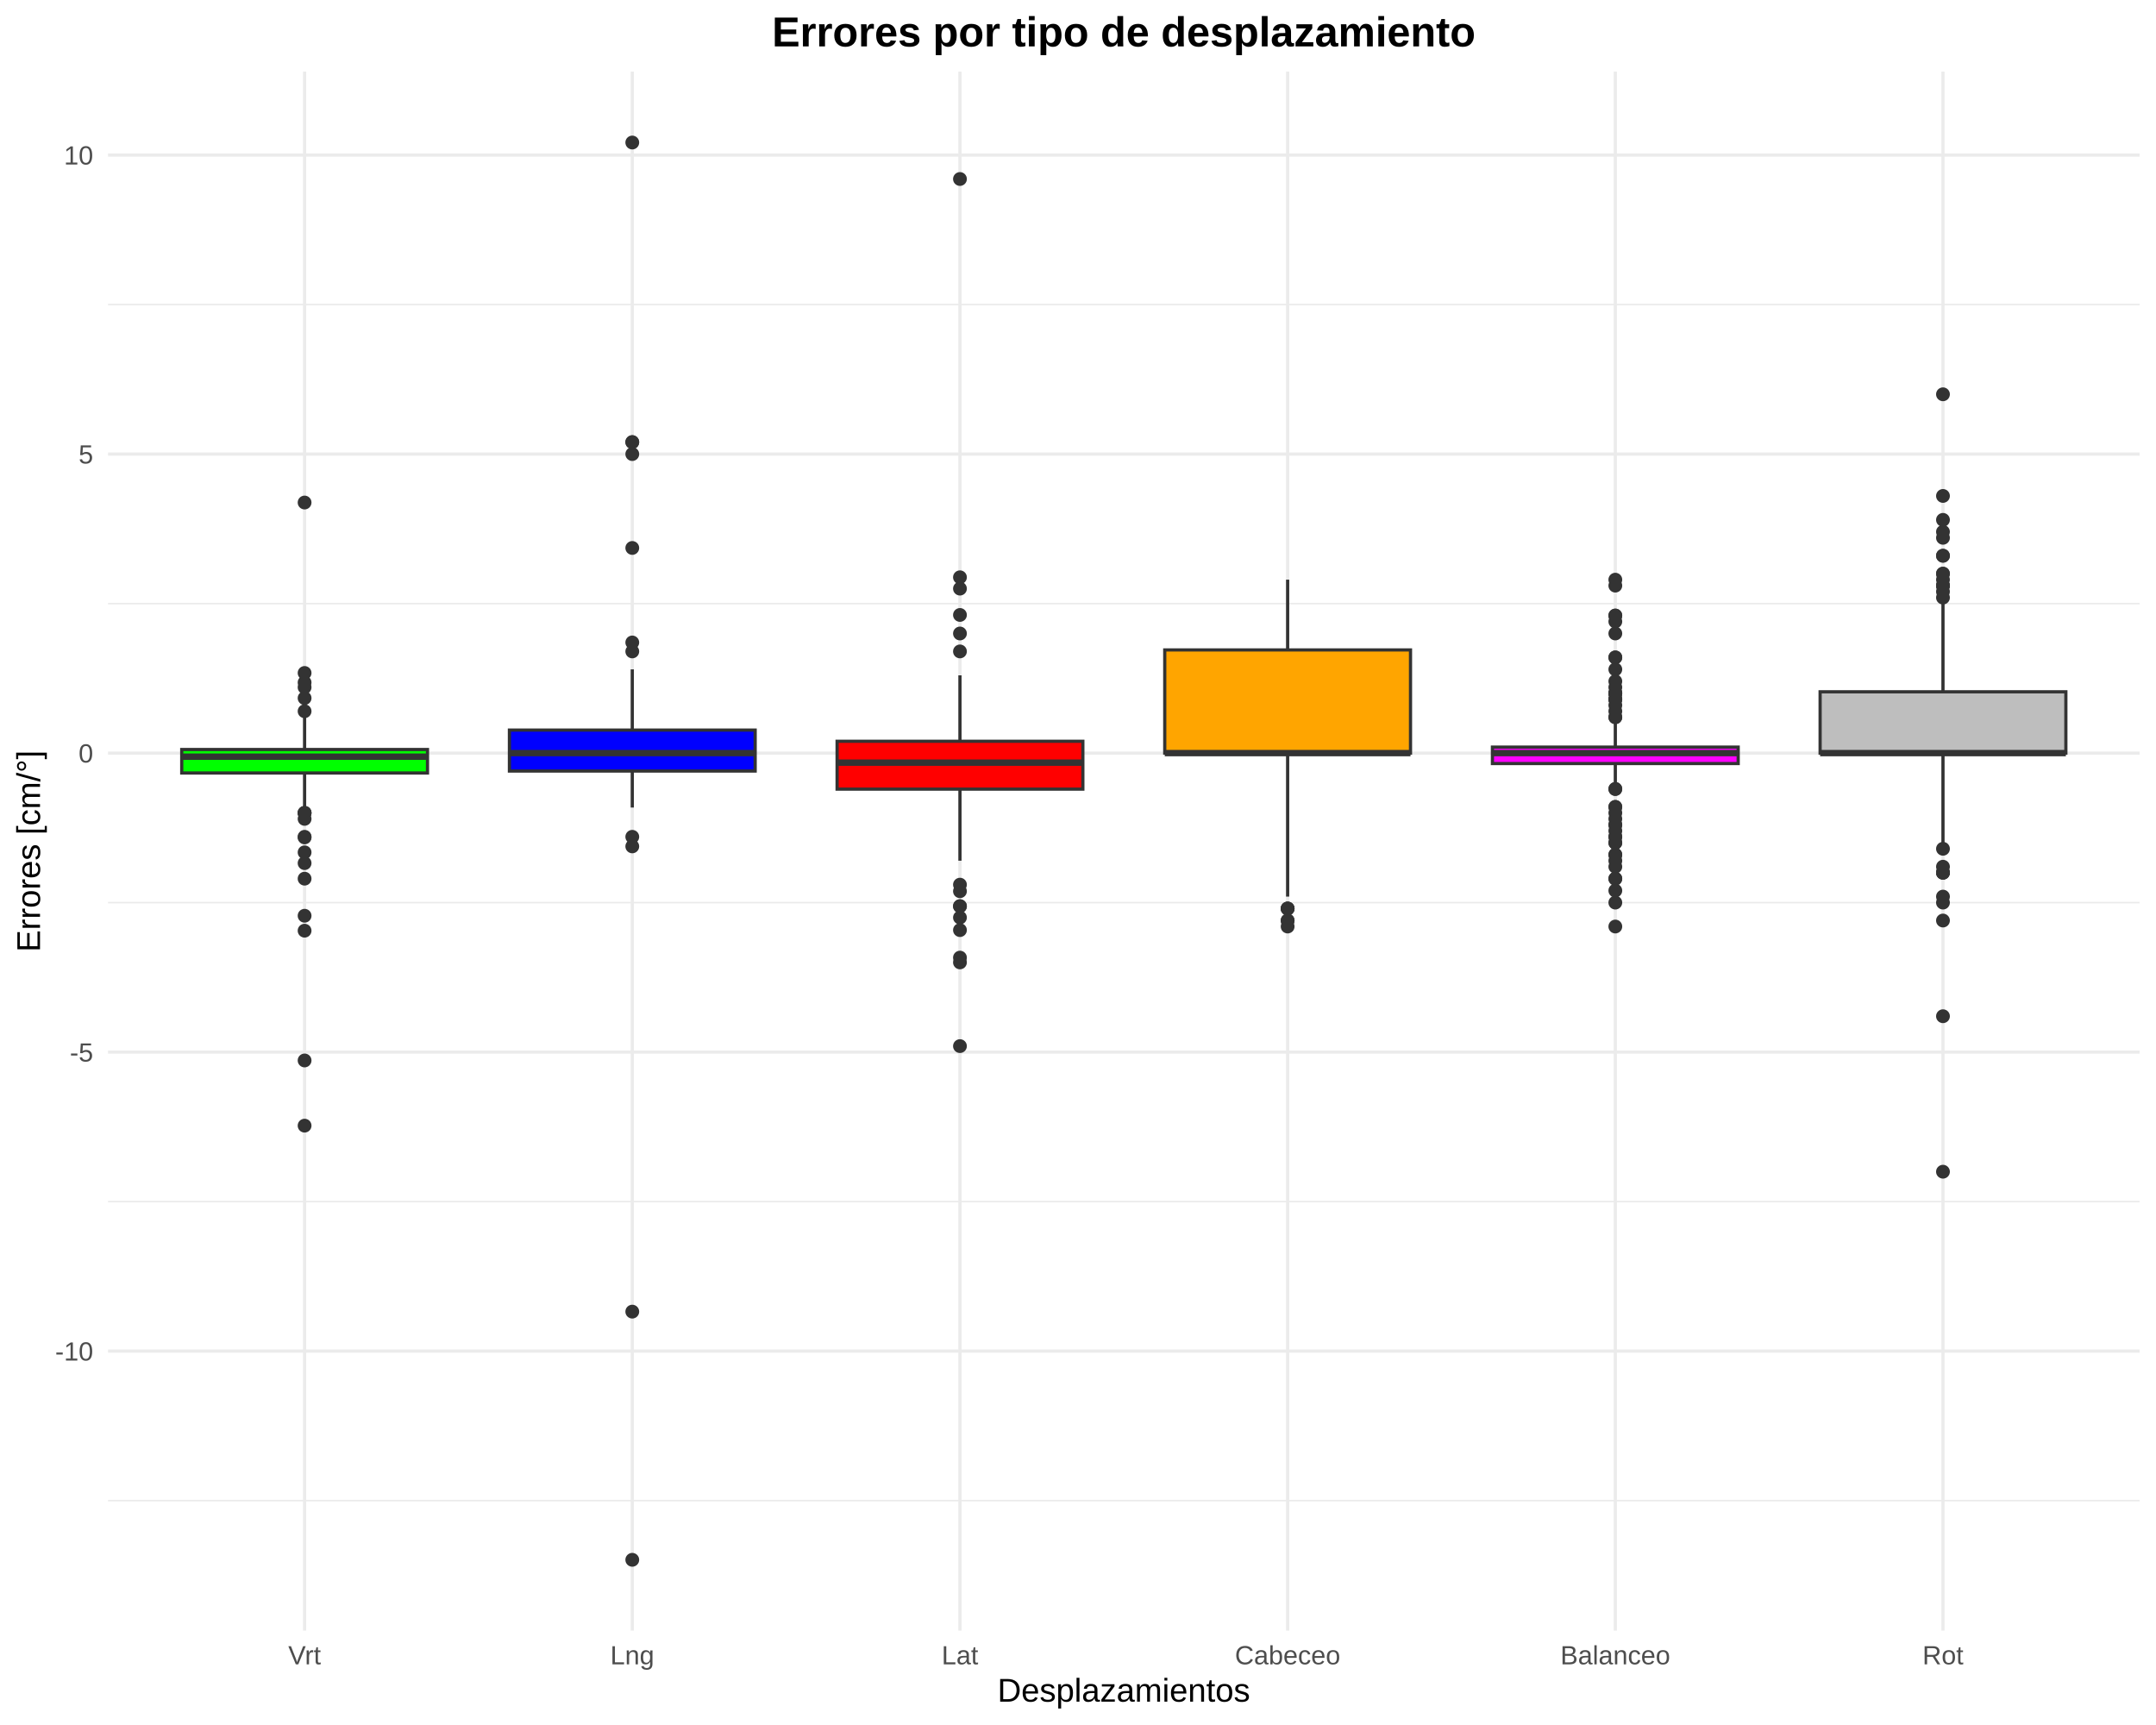
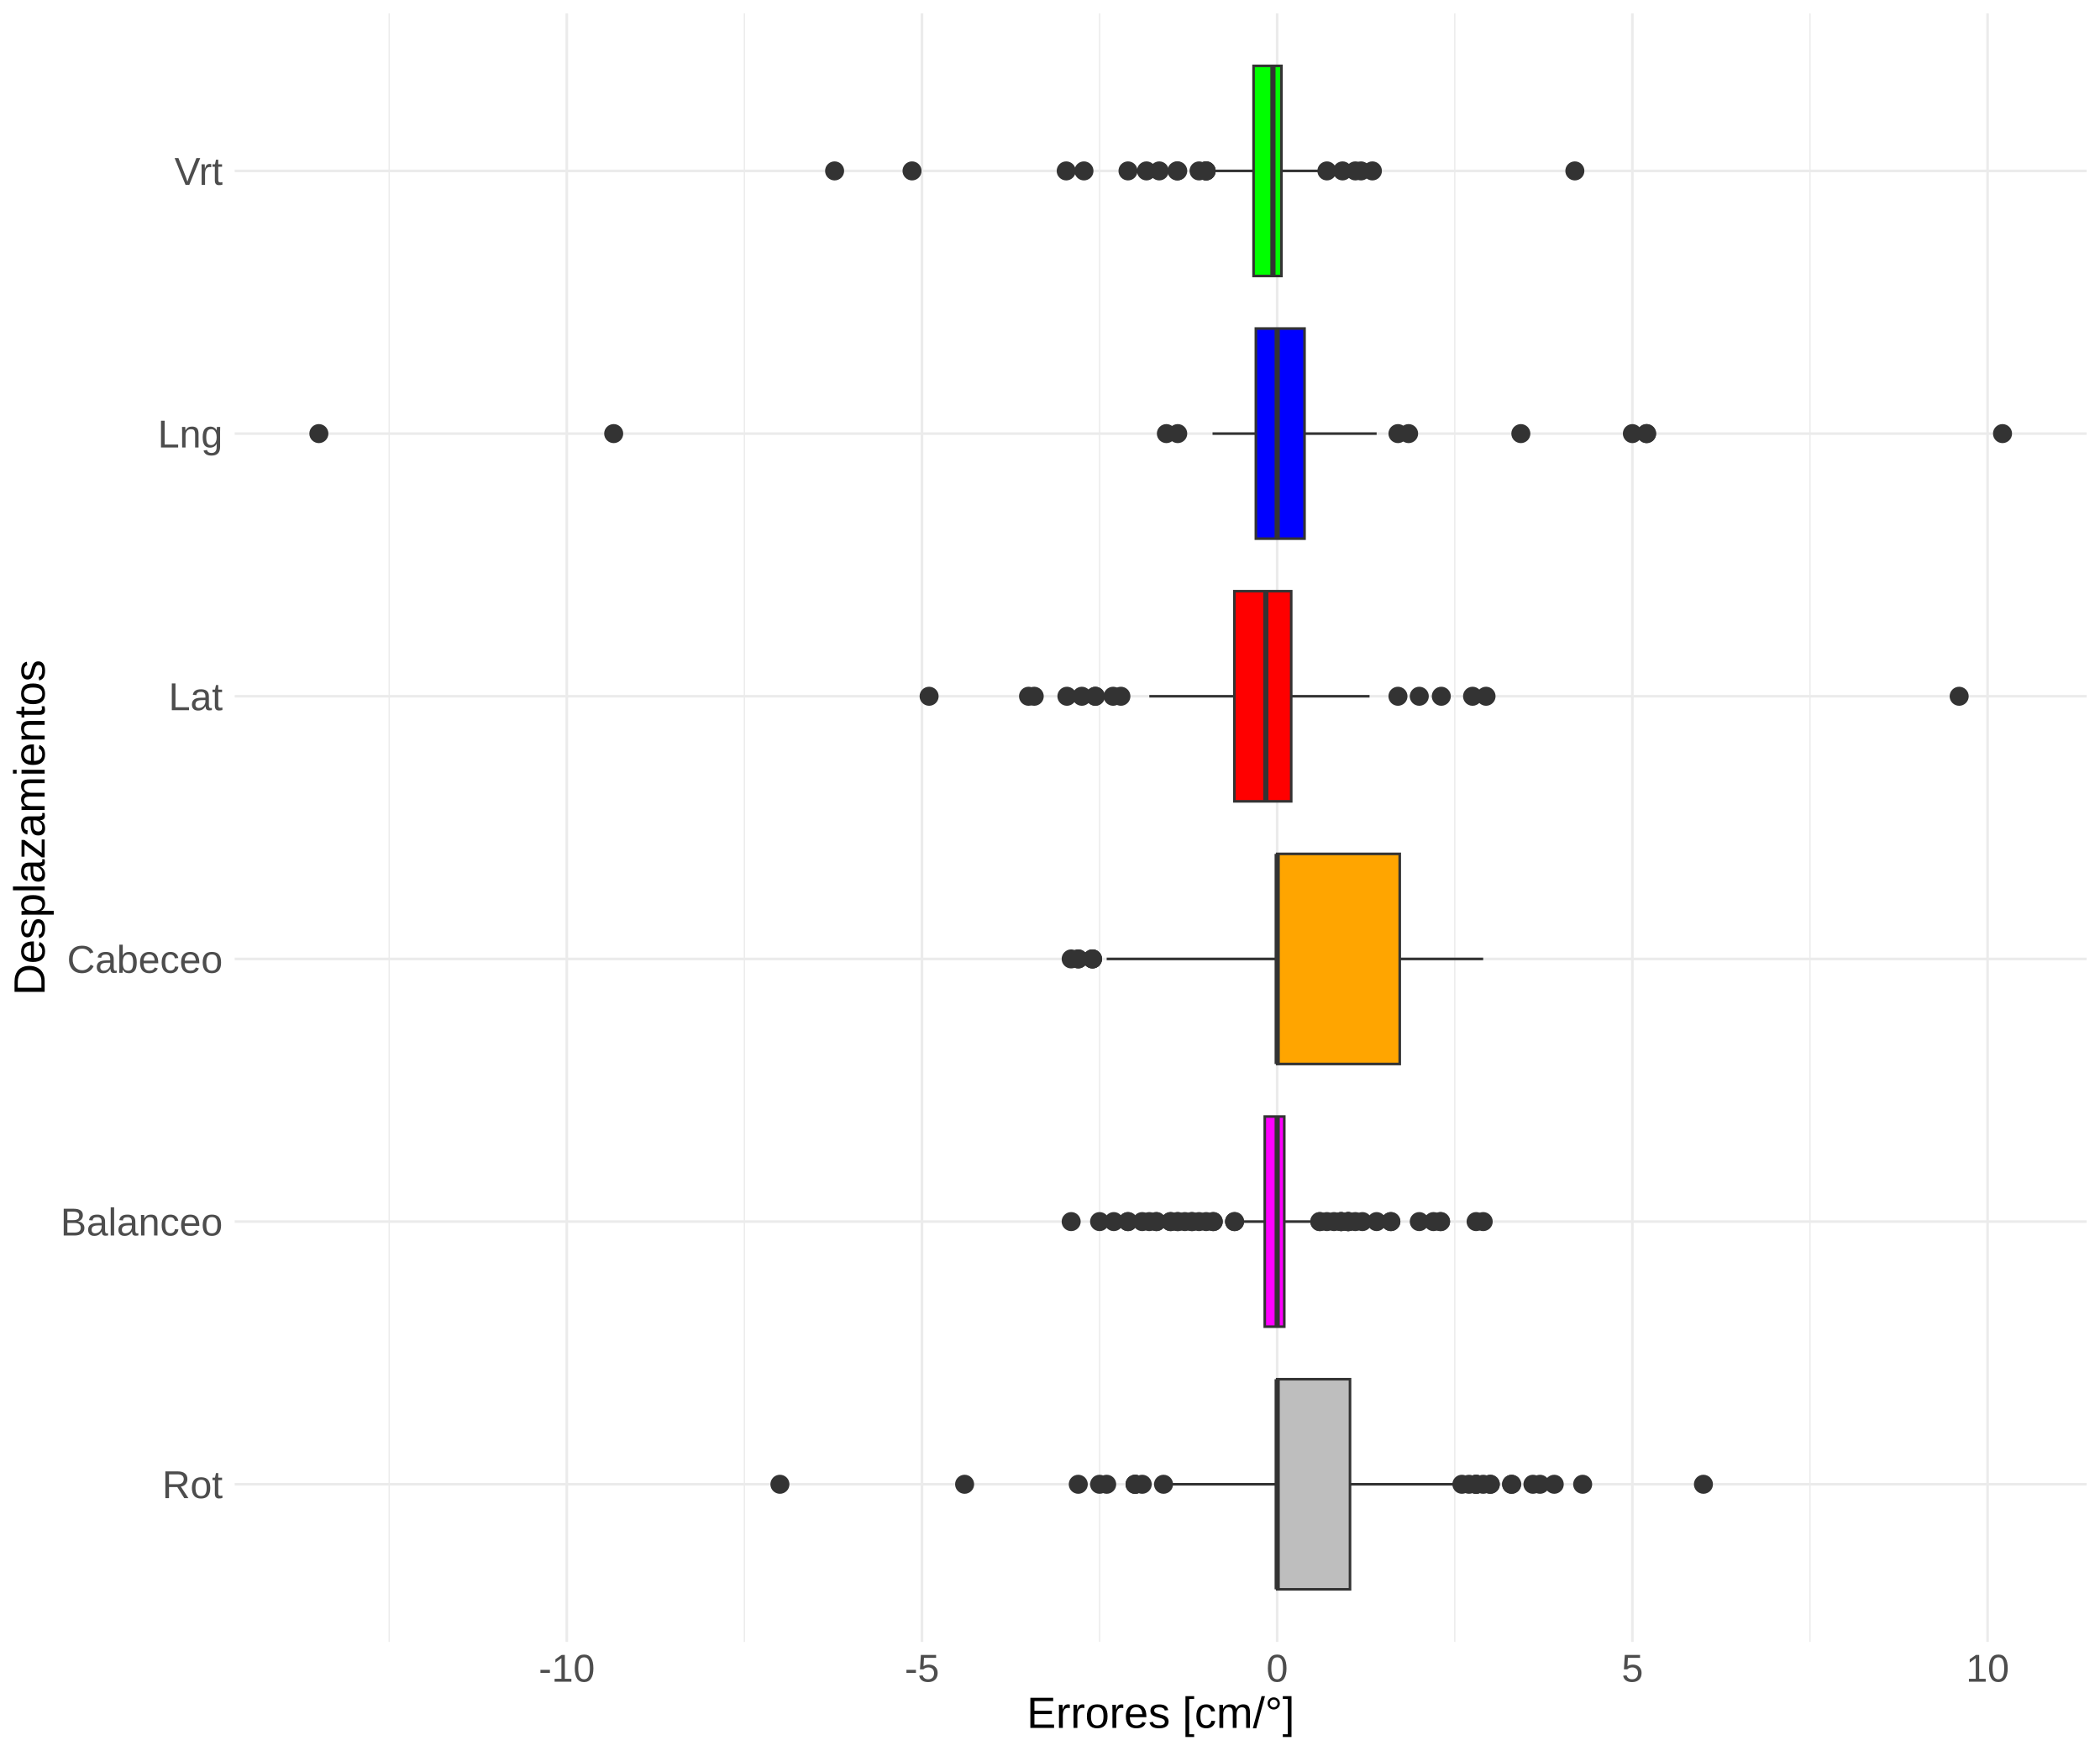
- <svg xmlns="http://www.w3.org/2000/svg" class="svglite" width="720.00pt" height="576.00pt" viewBox="0 0 720.00 576.00">
+ <svg xmlns="http://www.w3.org/2000/svg" class="svglite" width="864.00pt" height="720.00pt" viewBox="0 0 864.00 720.00">
  <defs>
    <style type="text/css">
    .svglite line, .svglite polyline, .svglite polygon, .svglite path, .svglite rect, .svglite circle {
      fill: none;
      stroke: #000000;
      stroke-linecap: round;
      stroke-linejoin: round;
      stroke-miterlimit: 10.00;
    }
    .svglite text {
      white-space: pre;
    }
  </style>
  </defs>
  <rect width="100%" height="100%" style="stroke: none; fill: none;" />
  <defs>
-     <clipPath id="cpMC4wMHw3MjAuMDB8MC4wMHw1NzYuMDA=">
-       <rect x="0.00" y="0.00" width="720.00" height="576.00" />
+     <clipPath id="cpMC4wMHw4NjQuMDB8MC4wMHw3MjAuMDA=">
+       <rect x="0.00" y="0.00" width="864.00" height="720.00" />
    </clipPath>
  </defs>
-   <g clip-path="url(#cpMC4wMHw3MjAuMDB8MC4wMHw1NzYuMDA=)">
+   <g clip-path="url(#cpMC4wMHw4NjQuMDB8MC4wMHw3MjAuMDA=)">
</g>
  <defs>
-     <clipPath id="cpMzYuMDd8NzE0LjUyfDIzLjkzfDU0NC41MA==">
-       <rect x="36.07" y="23.93" width="678.45" height="520.58" />
+     <clipPath id="cpOTYuNTZ8ODU4LjUyfDUuNDh8Njc1LjM0">
+       <rect x="96.56" y="5.48" width="761.97" height="669.86" />
    </clipPath>
  </defs>
-   <g clip-path="url(#cpMzYuMDd8NzE0LjUyfDIzLjkzfDU0NC41MA==)">
-     <polyline points="36.07,501.07 714.52,501.07 " style="stroke-width: 0.53; stroke: #EBEBEB; stroke-linecap: butt;" />
-     <polyline points="36.07,401.23 714.52,401.23 " style="stroke-width: 0.53; stroke: #EBEBEB; stroke-linecap: butt;" />
-     <polyline points="36.07,301.39 714.52,301.39 " style="stroke-width: 0.53; stroke: #EBEBEB; stroke-linecap: butt;" />
-     <polyline points="36.07,201.55 714.52,201.55 " style="stroke-width: 0.53; stroke: #EBEBEB; stroke-linecap: butt;" />
-     <polyline points="36.07,101.70 714.52,101.70 " style="stroke-width: 0.53; stroke: #EBEBEB; stroke-linecap: butt;" />
-     <polyline points="36.07,451.15 714.52,451.15 " style="stroke-width: 1.07; stroke: #EBEBEB; stroke-linecap: butt;" />
-     <polyline points="36.07,351.31 714.52,351.31 " style="stroke-width: 1.07; stroke: #EBEBEB; stroke-linecap: butt;" />
-     <polyline points="36.07,251.47 714.52,251.47 " style="stroke-width: 1.07; stroke: #EBEBEB; stroke-linecap: butt;" />
-     <polyline points="36.07,151.62 714.52,151.62 " style="stroke-width: 1.07; stroke: #EBEBEB; stroke-linecap: butt;" />
-     <polyline points="36.07,51.78 714.52,51.78 " style="stroke-width: 1.07; stroke: #EBEBEB; stroke-linecap: butt;" />
-     <polyline points="101.72,544.50 101.72,23.93 " style="stroke-width: 1.07; stroke: #EBEBEB; stroke-linecap: butt;" />
-     <polyline points="211.15,544.50 211.15,23.93 " style="stroke-width: 1.07; stroke: #EBEBEB; stroke-linecap: butt;" />
-     <polyline points="320.58,544.50 320.58,23.93 " style="stroke-width: 1.07; stroke: #EBEBEB; stroke-linecap: butt;" />
-     <polyline points="430.01,544.50 430.01,23.93 " style="stroke-width: 1.07; stroke: #EBEBEB; stroke-linecap: butt;" />
-     <polyline points="539.44,544.50 539.44,23.93 " style="stroke-width: 1.07; stroke: #EBEBEB; stroke-linecap: butt;" />
-     <polyline points="648.86,544.50 648.86,23.93 " style="stroke-width: 1.07; stroke: #EBEBEB; stroke-linecap: butt;" />
-     <circle cx="101.72" cy="279.62" r="1.95" style="stroke-width: 0.71; stroke: #333333; fill: #333333;" />
-     <circle cx="101.72" cy="284.61" r="1.95" style="stroke-width: 0.71; stroke: #333333; fill: #333333;" />
-     <circle cx="101.72" cy="229.50" r="1.95" style="stroke-width: 0.71; stroke: #333333; fill: #333333;" />
-     <circle cx="101.72" cy="310.77" r="1.95" style="stroke-width: 0.71; stroke: #333333; fill: #333333;" />
-     <circle cx="101.72" cy="233.10" r="1.95" style="stroke-width: 0.71; stroke: #333333; fill: #333333;" />
-     <circle cx="101.72" cy="293.40" r="1.95" style="stroke-width: 0.71; stroke: #333333; fill: #333333;" />
-     <circle cx="101.72" cy="271.44" r="1.95" style="stroke-width: 0.71; stroke: #333333; fill: #333333;" />
-     <circle cx="101.72" cy="271.44" r="1.95" style="stroke-width: 0.71; stroke: #333333; fill: #333333;" />
-     <circle cx="101.72" cy="237.49" r="1.95" style="stroke-width: 0.71; stroke: #333333; fill: #333333;" />
-     <circle cx="101.72" cy="271.44" r="1.95" style="stroke-width: 0.71; stroke: #333333; fill: #333333;" />
-     <circle cx="101.72" cy="279.42" r="1.95" style="stroke-width: 0.71; stroke: #333333; fill: #333333;" />
-     <circle cx="101.72" cy="273.43" r="1.95" style="stroke-width: 0.71; stroke: #333333; fill: #333333;" />
-     <circle cx="101.72" cy="227.90" r="1.95" style="stroke-width: 0.71; stroke: #333333; fill: #333333;" />
-     <circle cx="101.72" cy="305.78" r="1.95" style="stroke-width: 0.71; stroke: #333333; fill: #333333;" />
-     <circle cx="101.72" cy="354.10" r="1.95" style="stroke-width: 0.71; stroke: #333333; fill: #333333;" />
-     <circle cx="101.72" cy="375.87" r="1.95" style="stroke-width: 0.71; stroke: #333333; fill: #333333;" />
-     <circle cx="101.72" cy="288.21" r="1.95" style="stroke-width: 0.71; stroke: #333333; fill: #333333;" />
-     <circle cx="101.72" cy="224.71" r="1.95" style="stroke-width: 0.71; stroke: #333333; fill: #333333;" />
-     <circle cx="101.72" cy="167.80" r="1.95" style="stroke-width: 0.71; stroke: #333333; fill: #333333;" />
-     <line x1="101.72" y1="250.27" x2="101.72" y2="239.09" style="stroke-width: 1.07; stroke: #333333; stroke-linecap: butt;" />
-     <line x1="101.72" y1="258.11" x2="101.72" y2="269.84" style="stroke-width: 1.07; stroke: #333333; stroke-linecap: butt;" />
-     <polygon points="60.69,250.27 60.69,258.11 142.76,258.11 142.76,250.27 60.69,250.27 " style="stroke-width: 1.07; stroke: #333333; stroke-linecap: butt; stroke-linejoin: miter; fill: #00FF00;" />
-     <line x1="60.69" y1="252.66" x2="142.76" y2="252.66" style="stroke-width: 2.13; stroke: #333333; stroke-linecap: butt; stroke-linejoin: miter;" />
-     <circle cx="211.15" cy="437.97" r="1.95" style="stroke-width: 0.71; stroke: #333333; fill: #333333;" />
-     <circle cx="211.15" cy="182.97" r="1.95" style="stroke-width: 0.71; stroke: #333333; fill: #333333;" />
-     <circle cx="211.15" cy="214.53" r="1.95" style="stroke-width: 0.71; stroke: #333333; fill: #333333;" />
-     <circle cx="211.15" cy="147.63" r="1.95" style="stroke-width: 0.71; stroke: #333333; fill: #333333;" />
-     <circle cx="211.15" cy="47.59" r="1.95" style="stroke-width: 0.71; stroke: #333333; fill: #333333;" />
-     <circle cx="211.15" cy="217.52" r="1.95" style="stroke-width: 0.71; stroke: #333333; fill: #333333;" />
-     <circle cx="211.15" cy="151.62" r="1.95" style="stroke-width: 0.71; stroke: #333333; fill: #333333;" />
-     <circle cx="211.15" cy="147.63" r="1.95" style="stroke-width: 0.71; stroke: #333333; fill: #333333;" />
-     <circle cx="211.15" cy="282.62" r="1.95" style="stroke-width: 0.71; stroke: #333333; fill: #333333;" />
-     <circle cx="211.15" cy="279.42" r="1.95" style="stroke-width: 0.71; stroke: #333333; fill: #333333;" />
-     <circle cx="211.15" cy="520.84" r="1.95" style="stroke-width: 0.71; stroke: #333333; fill: #333333;" />
-     <line x1="211.15" y1="243.78" x2="211.15" y2="223.51" style="stroke-width: 1.07; stroke: #333333; stroke-linecap: butt;" />
-     <line x1="211.15" y1="257.46" x2="211.15" y2="269.64" style="stroke-width: 1.07; stroke: #333333; stroke-linecap: butt;" />
-     <polygon points="170.12,243.78 170.12,257.46 252.19,257.46 252.19,243.78 170.12,243.78 " style="stroke-width: 1.07; stroke: #333333; stroke-linecap: butt; stroke-linejoin: miter; fill: #0000FF;" />
-     <line x1="170.12" y1="251.47" x2="252.19" y2="251.47" style="stroke-width: 2.13; stroke: #333333; stroke-linecap: butt; stroke-linejoin: miter;" />
-     <circle cx="320.58" cy="196.55" r="1.95" style="stroke-width: 0.71; stroke: #333333; fill: #333333;" />
-     <circle cx="320.58" cy="59.77" r="1.95" style="stroke-width: 0.71; stroke: #333333; fill: #333333;" />
-     <circle cx="320.58" cy="211.53" r="1.95" style="stroke-width: 0.71; stroke: #333333; fill: #333333;" />
-     <circle cx="320.58" cy="217.52" r="1.95" style="stroke-width: 0.71; stroke: #333333; fill: #333333;" />
-     <circle cx="320.58" cy="349.31" r="1.95" style="stroke-width: 0.71; stroke: #333333; fill: #333333;" />
-     <circle cx="320.58" cy="321.36" r="1.95" style="stroke-width: 0.71; stroke: #333333; fill: #333333;" />
-     <circle cx="320.58" cy="295.40" r="1.95" style="stroke-width: 0.71; stroke: #333333; fill: #333333;" />
-     <circle cx="320.58" cy="205.34" r="1.95" style="stroke-width: 0.71; stroke: #333333; fill: #333333;" />
-     <circle cx="320.58" cy="302.59" r="1.95" style="stroke-width: 0.71; stroke: #333333; fill: #333333;" />
-     <circle cx="320.58" cy="306.38" r="1.95" style="stroke-width: 0.71; stroke: #333333; fill: #333333;" />
-     <circle cx="320.58" cy="297.59" r="1.95" style="stroke-width: 0.71; stroke: #333333; fill: #333333;" />
-     <circle cx="320.58" cy="192.76" r="1.95" style="stroke-width: 0.71; stroke: #333333; fill: #333333;" />
-     <circle cx="320.58" cy="302.59" r="1.95" style="stroke-width: 0.71; stroke: #333333; fill: #333333;" />
-     <circle cx="320.58" cy="319.76" r="1.95" style="stroke-width: 0.71; stroke: #333333; fill: #333333;" />
-     <circle cx="320.58" cy="310.57" r="1.95" style="stroke-width: 0.71; stroke: #333333; fill: #333333;" />
-     <line x1="320.58" y1="247.52" x2="320.58" y2="225.51" style="stroke-width: 1.07; stroke: #333333; stroke-linecap: butt;" />
-     <line x1="320.58" y1="263.50" x2="320.58" y2="287.41" style="stroke-width: 1.07; stroke: #333333; stroke-linecap: butt;" />
-     <polygon points="279.55,247.52 279.55,263.50 361.62,263.50 361.62,247.52 279.55,247.52 " style="stroke-width: 1.07; stroke: #333333; stroke-linecap: butt; stroke-linejoin: miter; fill: #FF0000;" />
-     <line x1="279.55" y1="254.66" x2="361.62" y2="254.66" style="stroke-width: 2.13; stroke: #333333; stroke-linecap: butt; stroke-linejoin: miter;" />
-     <circle cx="430.01" cy="303.38" r="1.95" style="stroke-width: 0.71; stroke: #333333; fill: #333333;" />
-     <circle cx="430.01" cy="303.38" r="1.95" style="stroke-width: 0.71; stroke: #333333; fill: #333333;" />
-     <circle cx="430.01" cy="307.38" r="1.95" style="stroke-width: 0.71; stroke: #333333; fill: #333333;" />
-     <circle cx="430.01" cy="309.38" r="1.95" style="stroke-width: 0.71; stroke: #333333; fill: #333333;" />
-     <circle cx="430.01" cy="307.38" r="1.95" style="stroke-width: 0.71; stroke: #333333; fill: #333333;" />
-     <circle cx="430.01" cy="303.38" r="1.95" style="stroke-width: 0.71; stroke: #333333; fill: #333333;" />
-     <line x1="430.01" y1="217.02" x2="430.01" y2="193.56" style="stroke-width: 1.07; stroke: #333333; stroke-linecap: butt;" />
-     <line x1="430.01" y1="251.47" x2="430.01" y2="299.39" style="stroke-width: 1.07; stroke: #333333; stroke-linecap: butt;" />
-     <polygon points="388.97,217.02 388.97,251.47 471.04,251.47 471.04,217.02 388.97,217.02 " style="stroke-width: 1.07; stroke: #333333; stroke-linecap: butt; stroke-linejoin: miter; fill: #FFA500;" />
-     <line x1="388.97" y1="251.47" x2="471.04" y2="251.47" style="stroke-width: 2.13; stroke: #333333; stroke-linecap: butt; stroke-linejoin: miter;" />
-     <circle cx="539.44" cy="193.56" r="1.95" style="stroke-width: 0.71; stroke: #333333; fill: #333333;" />
-     <circle cx="539.44" cy="233.50" r="1.95" style="stroke-width: 0.71; stroke: #333333; fill: #333333;" />
-     <circle cx="539.44" cy="211.53" r="1.95" style="stroke-width: 0.71; stroke: #333333; fill: #333333;" />
-     <circle cx="539.44" cy="195.55" r="1.95" style="stroke-width: 0.71; stroke: #333333; fill: #333333;" />
-     <circle cx="539.44" cy="231.50" r="1.95" style="stroke-width: 0.71; stroke: #333333; fill: #333333;" />
-     <circle cx="539.44" cy="219.52" r="1.95" style="stroke-width: 0.71; stroke: #333333; fill: #333333;" />
-     <circle cx="539.44" cy="231.50" r="1.95" style="stroke-width: 0.71; stroke: #333333; fill: #333333;" />
-     <circle cx="539.44" cy="237.49" r="1.95" style="stroke-width: 0.71; stroke: #333333; fill: #333333;" />
-     <circle cx="539.44" cy="301.39" r="1.95" style="stroke-width: 0.71; stroke: #333333; fill: #333333;" />
-     <circle cx="539.44" cy="281.42" r="1.95" style="stroke-width: 0.71; stroke: #333333; fill: #333333;" />
-     <circle cx="539.44" cy="293.40" r="1.95" style="stroke-width: 0.71; stroke: #333333; fill: #333333;" />
-     <circle cx="539.44" cy="277.43" r="1.95" style="stroke-width: 0.71; stroke: #333333; fill: #333333;" />
-     <circle cx="539.44" cy="275.43" r="1.95" style="stroke-width: 0.71; stroke: #333333; fill: #333333;" />
-     <circle cx="539.44" cy="205.54" r="1.95" style="stroke-width: 0.71; stroke: #333333; fill: #333333;" />
-     <circle cx="539.44" cy="293.40" r="1.95" style="stroke-width: 0.71; stroke: #333333; fill: #333333;" />
-     <circle cx="539.44" cy="309.38" r="1.95" style="stroke-width: 0.71; stroke: #333333; fill: #333333;" />
-     <circle cx="539.44" cy="269.44" r="1.95" style="stroke-width: 0.71; stroke: #333333; fill: #333333;" />
-     <circle cx="539.44" cy="287.41" r="1.95" style="stroke-width: 0.71; stroke: #333333; fill: #333333;" />
-     <circle cx="539.44" cy="285.41" r="1.95" style="stroke-width: 0.71; stroke: #333333; fill: #333333;" />
-     <circle cx="539.44" cy="285.41" r="1.95" style="stroke-width: 0.71; stroke: #333333; fill: #333333;" />
-     <circle cx="539.44" cy="273.43" r="1.95" style="stroke-width: 0.71; stroke: #333333; fill: #333333;" />
-     <circle cx="539.44" cy="227.50" r="1.95" style="stroke-width: 0.71; stroke: #333333; fill: #333333;" />
-     <circle cx="539.44" cy="297.39" r="1.95" style="stroke-width: 0.71; stroke: #333333; fill: #333333;" />
-     <circle cx="539.44" cy="239.49" r="1.95" style="stroke-width: 0.71; stroke: #333333; fill: #333333;" />
-     <circle cx="539.44" cy="219.52" r="1.95" style="stroke-width: 0.71; stroke: #333333; fill: #333333;" />
-     <circle cx="539.44" cy="281.42" r="1.95" style="stroke-width: 0.71; stroke: #333333; fill: #333333;" />
-     <circle cx="539.44" cy="263.45" r="1.95" style="stroke-width: 0.71; stroke: #333333; fill: #333333;" />
-     <circle cx="539.44" cy="231.50" r="1.95" style="stroke-width: 0.71; stroke: #333333; fill: #333333;" />
-     <circle cx="539.44" cy="269.44" r="1.95" style="stroke-width: 0.71; stroke: #333333; fill: #333333;" />
-     <circle cx="539.44" cy="279.42" r="1.95" style="stroke-width: 0.71; stroke: #333333; fill: #333333;" />
-     <circle cx="539.44" cy="231.50" r="1.95" style="stroke-width: 0.71; stroke: #333333; fill: #333333;" />
-     <circle cx="539.44" cy="233.50" r="1.95" style="stroke-width: 0.71; stroke: #333333; fill: #333333;" />
-     <circle cx="539.44" cy="235.49" r="1.95" style="stroke-width: 0.71; stroke: #333333; fill: #333333;" />
-     <circle cx="539.44" cy="229.50" r="1.95" style="stroke-width: 0.71; stroke: #333333; fill: #333333;" />
-     <circle cx="539.44" cy="239.49" r="1.95" style="stroke-width: 0.71; stroke: #333333; fill: #333333;" />
-     <circle cx="539.44" cy="233.50" r="1.95" style="stroke-width: 0.71; stroke: #333333; fill: #333333;" />
-     <circle cx="539.44" cy="279.42" r="1.95" style="stroke-width: 0.71; stroke: #333333; fill: #333333;" />
-     <circle cx="539.44" cy="263.45" r="1.95" style="stroke-width: 0.71; stroke: #333333; fill: #333333;" />
-     <circle cx="539.44" cy="275.43" r="1.95" style="stroke-width: 0.71; stroke: #333333; fill: #333333;" />
-     <circle cx="539.44" cy="207.54" r="1.95" style="stroke-width: 0.71; stroke: #333333; fill: #333333;" />
-     <circle cx="539.44" cy="289.41" r="1.95" style="stroke-width: 0.71; stroke: #333333; fill: #333333;" />
-     <circle cx="539.44" cy="271.44" r="1.95" style="stroke-width: 0.71; stroke: #333333; fill: #333333;" />
-     <circle cx="539.44" cy="223.51" r="1.95" style="stroke-width: 0.71; stroke: #333333; fill: #333333;" />
-     <circle cx="539.44" cy="205.54" r="1.95" style="stroke-width: 0.71; stroke: #333333; fill: #333333;" />
-     <line x1="539.44" y1="249.47" x2="539.44" y2="241.48" style="stroke-width: 1.07; stroke: #333333; stroke-linecap: butt;" />
-     <line x1="539.44" y1="254.96" x2="539.44" y2="261.45" style="stroke-width: 1.07; stroke: #333333; stroke-linecap: butt;" />
-     <polygon points="498.40,249.47 498.40,254.96 580.47,254.96 580.47,249.47 498.40,249.47 " style="stroke-width: 1.07; stroke: #333333; stroke-linecap: butt; stroke-linejoin: miter; fill: #FF00FF;" />
-     <line x1="498.40" y1="251.47" x2="580.47" y2="251.47" style="stroke-width: 2.13; stroke: #333333; stroke-linecap: butt; stroke-linejoin: miter;" />
-     <circle cx="648.86" cy="301.39" r="1.95" style="stroke-width: 0.71; stroke: #333333; fill: #333333;" />
-     <circle cx="648.86" cy="177.58" r="1.95" style="stroke-width: 0.71; stroke: #333333; fill: #333333;" />
-     <circle cx="648.86" cy="283.42" r="1.95" style="stroke-width: 0.71; stroke: #333333; fill: #333333;" />
-     <circle cx="648.86" cy="131.66" r="1.95" style="stroke-width: 0.71; stroke: #333333; fill: #333333;" />
-     <circle cx="648.86" cy="179.58" r="1.95" style="stroke-width: 0.71; stroke: #333333; fill: #333333;" />
-     <circle cx="648.86" cy="195.55" r="1.95" style="stroke-width: 0.71; stroke: #333333; fill: #333333;" />
-     <circle cx="648.86" cy="195.55" r="1.95" style="stroke-width: 0.71; stroke: #333333; fill: #333333;" />
-     <circle cx="648.86" cy="299.39" r="1.95" style="stroke-width: 0.71; stroke: #333333; fill: #333333;" />
-     <circle cx="648.86" cy="339.33" r="1.95" style="stroke-width: 0.71; stroke: #333333; fill: #333333;" />
-     <circle cx="648.86" cy="291.40" r="1.95" style="stroke-width: 0.71; stroke: #333333; fill: #333333;" />
-     <circle cx="648.86" cy="291.40" r="1.95" style="stroke-width: 0.71; stroke: #333333; fill: #333333;" />
-     <circle cx="648.86" cy="291.40" r="1.95" style="stroke-width: 0.71; stroke: #333333; fill: #333333;" />
-     <circle cx="648.86" cy="391.25" r="1.95" style="stroke-width: 0.71; stroke: #333333; fill: #333333;" />
-     <circle cx="648.86" cy="289.41" r="1.95" style="stroke-width: 0.71; stroke: #333333; fill: #333333;" />
-     <circle cx="648.86" cy="307.38" r="1.95" style="stroke-width: 0.71; stroke: #333333; fill: #333333;" />
-     <circle cx="648.86" cy="191.56" r="1.95" style="stroke-width: 0.71; stroke: #333333; fill: #333333;" />
-     <circle cx="648.86" cy="195.55" r="1.95" style="stroke-width: 0.71; stroke: #333333; fill: #333333;" />
-     <circle cx="648.86" cy="199.55" r="1.95" style="stroke-width: 0.71; stroke: #333333; fill: #333333;" />
-     <circle cx="648.86" cy="185.57" r="1.95" style="stroke-width: 0.71; stroke: #333333; fill: #333333;" />
-     <circle cx="648.86" cy="185.57" r="1.95" style="stroke-width: 0.71; stroke: #333333; fill: #333333;" />
-     <circle cx="648.86" cy="165.60" r="1.95" style="stroke-width: 0.71; stroke: #333333; fill: #333333;" />
-     <circle cx="648.86" cy="173.59" r="1.95" style="stroke-width: 0.71; stroke: #333333; fill: #333333;" />
-     <circle cx="648.86" cy="193.56" r="1.95" style="stroke-width: 0.71; stroke: #333333; fill: #333333;" />
-     <circle cx="648.86" cy="191.56" r="1.95" style="stroke-width: 0.71; stroke: #333333; fill: #333333;" />
-     <circle cx="648.86" cy="197.55" r="1.95" style="stroke-width: 0.71; stroke: #333333; fill: #333333;" />
-     <line x1="648.86" y1="231.00" x2="648.86" y2="201.55" style="stroke-width: 1.07; stroke: #333333; stroke-linecap: butt;" />
-     <line x1="648.86" y1="251.47" x2="648.86" y2="281.42" style="stroke-width: 1.07; stroke: #333333; stroke-linecap: butt;" />
-     <polygon points="607.83,231.00 607.83,251.47 689.90,251.47 689.90,231.00 607.83,231.00 " style="stroke-width: 1.07; stroke: #333333; stroke-linecap: butt; stroke-linejoin: miter; fill: #BEBEBE;" />
-     <line x1="607.83" y1="251.47" x2="689.90" y2="251.47" style="stroke-width: 2.13; stroke: #333333; stroke-linecap: butt; stroke-linejoin: miter;" />
+   <g clip-path="url(#cpOTYuNTZ8ODU4LjUyfDUuNDh8Njc1LjM0)">
+     <polyline points="160.13,675.34 160.13,5.48 " style="stroke-width: 0.53; stroke: #EBEBEB; stroke-linecap: butt;" />
+     <polyline points="306.26,675.34 306.26,5.48 " style="stroke-width: 0.53; stroke: #EBEBEB; stroke-linecap: butt;" />
+     <polyline points="452.40,675.34 452.40,5.48 " style="stroke-width: 0.53; stroke: #EBEBEB; stroke-linecap: butt;" />
+     <polyline points="598.54,675.34 598.54,5.48 " style="stroke-width: 0.53; stroke: #EBEBEB; stroke-linecap: butt;" />
+     <polyline points="744.68,675.34 744.68,5.48 " style="stroke-width: 0.53; stroke: #EBEBEB; stroke-linecap: butt;" />
+     <polyline points="96.56,610.52 858.52,610.52 " style="stroke-width: 1.07; stroke: #EBEBEB; stroke-linecap: butt;" />
+     <polyline points="96.56,502.47 858.52,502.47 " style="stroke-width: 1.07; stroke: #EBEBEB; stroke-linecap: butt;" />
+     <polyline points="96.56,394.43 858.52,394.43 " style="stroke-width: 1.07; stroke: #EBEBEB; stroke-linecap: butt;" />
+     <polyline points="96.56,286.39 858.52,286.39 " style="stroke-width: 1.07; stroke: #EBEBEB; stroke-linecap: butt;" />
+     <polyline points="96.56,178.35 858.52,178.35 " style="stroke-width: 1.07; stroke: #EBEBEB; stroke-linecap: butt;" />
+     <polyline points="96.56,70.30 858.52,70.30 " style="stroke-width: 1.07; stroke: #EBEBEB; stroke-linecap: butt;" />
+     <polyline points="233.19,675.34 233.19,5.48 " style="stroke-width: 1.07; stroke: #EBEBEB; stroke-linecap: butt;" />
+     <polyline points="379.33,675.34 379.33,5.48 " style="stroke-width: 1.07; stroke: #EBEBEB; stroke-linecap: butt;" />
+     <polyline points="525.47,675.34 525.47,5.48 " style="stroke-width: 1.07; stroke: #EBEBEB; stroke-linecap: butt;" />
+     <polyline points="671.61,675.34 671.61,5.48 " style="stroke-width: 1.07; stroke: #EBEBEB; stroke-linecap: butt;" />
+     <polyline points="817.75,675.34 817.75,5.48 " style="stroke-width: 1.07; stroke: #EBEBEB; stroke-linecap: butt;" />
+     <circle cx="452.40" cy="610.52" r="3.56" style="stroke-width: 0.71; stroke: #333333; fill: #333333;" />
+     <circle cx="633.61" cy="610.52" r="3.56" style="stroke-width: 0.71; stroke: #333333; fill: #333333;" />
+     <circle cx="478.71" cy="610.52" r="3.56" style="stroke-width: 0.71; stroke: #333333; fill: #333333;" />
+     <circle cx="700.84" cy="610.52" r="3.56" style="stroke-width: 0.71; stroke: #333333; fill: #333333;" />
+     <circle cx="630.69" cy="610.52" r="3.56" style="stroke-width: 0.71; stroke: #333333; fill: #333333;" />
+     <circle cx="607.31" cy="610.52" r="3.56" style="stroke-width: 0.71; stroke: #333333; fill: #333333;" />
+     <circle cx="607.31" cy="610.52" r="3.56" style="stroke-width: 0.71; stroke: #333333; fill: #333333;" />
+     <circle cx="455.32" cy="610.52" r="3.56" style="stroke-width: 0.71; stroke: #333333; fill: #333333;" />
+     <circle cx="396.87" cy="610.52" r="3.56" style="stroke-width: 0.71; stroke: #333333; fill: #333333;" />
+     <circle cx="467.02" cy="610.52" r="3.56" style="stroke-width: 0.71; stroke: #333333; fill: #333333;" />
+     <circle cx="467.02" cy="610.52" r="3.56" style="stroke-width: 0.71; stroke: #333333; fill: #333333;" />
+     <circle cx="467.02" cy="610.52" r="3.56" style="stroke-width: 0.71; stroke: #333333; fill: #333333;" />
+     <circle cx="320.88" cy="610.52" r="3.56" style="stroke-width: 0.71; stroke: #333333; fill: #333333;" />
+     <circle cx="469.94" cy="610.52" r="3.56" style="stroke-width: 0.71; stroke: #333333; fill: #333333;" />
+     <circle cx="443.63" cy="610.52" r="3.56" style="stroke-width: 0.71; stroke: #333333; fill: #333333;" />
+     <circle cx="613.15" cy="610.52" r="3.56" style="stroke-width: 0.71; stroke: #333333; fill: #333333;" />
+     <circle cx="607.31" cy="610.52" r="3.56" style="stroke-width: 0.71; stroke: #333333; fill: #333333;" />
+     <circle cx="601.46" cy="610.52" r="3.56" style="stroke-width: 0.71; stroke: #333333; fill: #333333;" />
+     <circle cx="621.92" cy="610.52" r="3.56" style="stroke-width: 0.71; stroke: #333333; fill: #333333;" />
+     <circle cx="621.92" cy="610.52" r="3.56" style="stroke-width: 0.71; stroke: #333333; fill: #333333;" />
+     <circle cx="651.15" cy="610.52" r="3.56" style="stroke-width: 0.71; stroke: #333333; fill: #333333;" />
+     <circle cx="639.46" cy="610.52" r="3.56" style="stroke-width: 0.71; stroke: #333333; fill: #333333;" />
+     <circle cx="610.23" cy="610.52" r="3.56" style="stroke-width: 0.71; stroke: #333333; fill: #333333;" />
+     <circle cx="613.15" cy="610.52" r="3.56" style="stroke-width: 0.71; stroke: #333333; fill: #333333;" />
+     <circle cx="604.39" cy="610.52" r="3.56" style="stroke-width: 0.71; stroke: #333333; fill: #333333;" />
+     <line x1="555.43" y1="610.52" x2="598.54" y2="610.52" style="stroke-width: 1.07; stroke: #333333; stroke-linecap: butt;" />
+     <line x1="525.47" y1="610.52" x2="481.63" y2="610.52" style="stroke-width: 1.07; stroke: #333333; stroke-linecap: butt;" />
+     <polygon points="555.43,653.73 525.47,653.73 525.47,567.30 555.43,567.30 555.43,653.73 " style="stroke-width: 1.07; stroke: #333333; stroke-linecap: butt; stroke-linejoin: miter; fill: #BEBEBE;" />
+     <line x1="525.47" y1="653.73" x2="525.47" y2="567.30" style="stroke-width: 2.13; stroke: #333333; stroke-linecap: butt; stroke-linejoin: miter;" />
+     <circle cx="610.23" cy="502.47" r="3.56" style="stroke-width: 0.71; stroke: #333333; fill: #333333;" />
+     <circle cx="551.78" cy="502.47" r="3.56" style="stroke-width: 0.71; stroke: #333333; fill: #333333;" />
+     <circle cx="583.93" cy="502.47" r="3.56" style="stroke-width: 0.71; stroke: #333333; fill: #333333;" />
+     <circle cx="607.31" cy="502.47" r="3.56" style="stroke-width: 0.71; stroke: #333333; fill: #333333;" />
+     <circle cx="554.70" cy="502.47" r="3.56" style="stroke-width: 0.71; stroke: #333333; fill: #333333;" />
+     <circle cx="572.24" cy="502.47" r="3.56" style="stroke-width: 0.71; stroke: #333333; fill: #333333;" />
+     <circle cx="554.70" cy="502.47" r="3.56" style="stroke-width: 0.71; stroke: #333333; fill: #333333;" />
+     <circle cx="545.93" cy="502.47" r="3.56" style="stroke-width: 0.71; stroke: #333333; fill: #333333;" />
+     <circle cx="452.40" cy="502.47" r="3.56" style="stroke-width: 0.71; stroke: #333333; fill: #333333;" />
+     <circle cx="481.63" cy="502.47" r="3.56" style="stroke-width: 0.71; stroke: #333333; fill: #333333;" />
+     <circle cx="464.09" cy="502.47" r="3.56" style="stroke-width: 0.71; stroke: #333333; fill: #333333;" />
+     <circle cx="487.48" cy="502.47" r="3.56" style="stroke-width: 0.71; stroke: #333333; fill: #333333;" />
+     <circle cx="490.40" cy="502.47" r="3.56" style="stroke-width: 0.71; stroke: #333333; fill: #333333;" />
+     <circle cx="592.69" cy="502.47" r="3.56" style="stroke-width: 0.71; stroke: #333333; fill: #333333;" />
+     <circle cx="464.09" cy="502.47" r="3.56" style="stroke-width: 0.71; stroke: #333333; fill: #333333;" />
+     <circle cx="440.71" cy="502.47" r="3.56" style="stroke-width: 0.71; stroke: #333333; fill: #333333;" />
+     <circle cx="499.17" cy="502.47" r="3.56" style="stroke-width: 0.71; stroke: #333333; fill: #333333;" />
+     <circle cx="472.86" cy="502.47" r="3.56" style="stroke-width: 0.71; stroke: #333333; fill: #333333;" />
+     <circle cx="475.78" cy="502.47" r="3.56" style="stroke-width: 0.71; stroke: #333333; fill: #333333;" />
+     <circle cx="475.78" cy="502.47" r="3.56" style="stroke-width: 0.71; stroke: #333333; fill: #333333;" />
+     <circle cx="493.32" cy="502.47" r="3.56" style="stroke-width: 0.71; stroke: #333333; fill: #333333;" />
+     <circle cx="560.54" cy="502.47" r="3.56" style="stroke-width: 0.71; stroke: #333333; fill: #333333;" />
+     <circle cx="458.25" cy="502.47" r="3.56" style="stroke-width: 0.71; stroke: #333333; fill: #333333;" />
+     <circle cx="543.01" cy="502.47" r="3.56" style="stroke-width: 0.71; stroke: #333333; fill: #333333;" />
+     <circle cx="572.24" cy="502.47" r="3.56" style="stroke-width: 0.71; stroke: #333333; fill: #333333;" />
+     <circle cx="481.63" cy="502.47" r="3.56" style="stroke-width: 0.71; stroke: #333333; fill: #333333;" />
+     <circle cx="507.93" cy="502.47" r="3.56" style="stroke-width: 0.71; stroke: #333333; fill: #333333;" />
+     <circle cx="554.70" cy="502.47" r="3.56" style="stroke-width: 0.71; stroke: #333333; fill: #333333;" />
+     <circle cx="499.17" cy="502.47" r="3.56" style="stroke-width: 0.71; stroke: #333333; fill: #333333;" />
+     <circle cx="484.55" cy="502.47" r="3.56" style="stroke-width: 0.71; stroke: #333333; fill: #333333;" />
+     <circle cx="554.70" cy="502.47" r="3.56" style="stroke-width: 0.71; stroke: #333333; fill: #333333;" />
+     <circle cx="551.78" cy="502.47" r="3.56" style="stroke-width: 0.71; stroke: #333333; fill: #333333;" />
+     <circle cx="548.85" cy="502.47" r="3.56" style="stroke-width: 0.71; stroke: #333333; fill: #333333;" />
+     <circle cx="557.62" cy="502.47" r="3.56" style="stroke-width: 0.71; stroke: #333333; fill: #333333;" />
+     <circle cx="543.01" cy="502.47" r="3.56" style="stroke-width: 0.71; stroke: #333333; fill: #333333;" />
+     <circle cx="551.78" cy="502.47" r="3.56" style="stroke-width: 0.71; stroke: #333333; fill: #333333;" />
+     <circle cx="484.55" cy="502.47" r="3.56" style="stroke-width: 0.71; stroke: #333333; fill: #333333;" />
+     <circle cx="507.93" cy="502.47" r="3.56" style="stroke-width: 0.71; stroke: #333333; fill: #333333;" />
+     <circle cx="490.40" cy="502.47" r="3.56" style="stroke-width: 0.71; stroke: #333333; fill: #333333;" />
+     <circle cx="589.77" cy="502.47" r="3.56" style="stroke-width: 0.71; stroke: #333333; fill: #333333;" />
+     <circle cx="469.94" cy="502.47" r="3.56" style="stroke-width: 0.71; stroke: #333333; fill: #333333;" />
+     <circle cx="496.24" cy="502.47" r="3.56" style="stroke-width: 0.71; stroke: #333333; fill: #333333;" />
+     <circle cx="566.39" cy="502.47" r="3.56" style="stroke-width: 0.71; stroke: #333333; fill: #333333;" />
+     <circle cx="592.69" cy="502.47" r="3.56" style="stroke-width: 0.71; stroke: #333333; fill: #333333;" />
+     <line x1="528.39" y1="502.47" x2="540.09" y2="502.47" style="stroke-width: 1.07; stroke: #333333; stroke-linecap: butt;" />
+     <line x1="520.36" y1="502.47" x2="510.86" y2="502.47" style="stroke-width: 1.07; stroke: #333333; stroke-linecap: butt;" />
+     <polygon points="528.39,545.69 520.36,545.69 520.36,459.26 528.39,459.26 528.39,545.69 " style="stroke-width: 1.07; stroke: #333333; stroke-linecap: butt; stroke-linejoin: miter; fill: #FF00FF;" />
+     <line x1="525.47" y1="545.69" x2="525.47" y2="459.26" style="stroke-width: 2.13; stroke: #333333; stroke-linecap: butt; stroke-linejoin: miter;" />
+     <circle cx="449.48" cy="394.43" r="3.56" style="stroke-width: 0.71; stroke: #333333; fill: #333333;" />
+     <circle cx="449.48" cy="394.43" r="3.56" style="stroke-width: 0.71; stroke: #333333; fill: #333333;" />
+     <circle cx="443.63" cy="394.43" r="3.56" style="stroke-width: 0.71; stroke: #333333; fill: #333333;" />
+     <circle cx="440.71" cy="394.43" r="3.56" style="stroke-width: 0.71; stroke: #333333; fill: #333333;" />
+     <circle cx="443.63" cy="394.43" r="3.56" style="stroke-width: 0.71; stroke: #333333; fill: #333333;" />
+     <circle cx="449.48" cy="394.43" r="3.56" style="stroke-width: 0.71; stroke: #333333; fill: #333333;" />
+     <line x1="575.89" y1="394.43" x2="610.23" y2="394.43" style="stroke-width: 1.07; stroke: #333333; stroke-linecap: butt;" />
+     <line x1="525.47" y1="394.43" x2="455.32" y2="394.43" style="stroke-width: 1.07; stroke: #333333; stroke-linecap: butt;" />
+     <polygon points="575.89,437.65 525.47,437.65 525.47,351.22 575.89,351.22 575.89,437.65 " style="stroke-width: 1.07; stroke: #333333; stroke-linecap: butt; stroke-linejoin: miter; fill: #FFA500;" />
+     <line x1="525.47" y1="437.65" x2="525.47" y2="351.22" style="stroke-width: 2.13; stroke: #333333; stroke-linecap: butt; stroke-linejoin: miter;" />
+     <circle cx="605.85" cy="286.39" r="3.56" style="stroke-width: 0.71; stroke: #333333; fill: #333333;" />
+     <circle cx="806.06" cy="286.39" r="3.56" style="stroke-width: 0.71; stroke: #333333; fill: #333333;" />
+     <circle cx="583.93" cy="286.39" r="3.56" style="stroke-width: 0.71; stroke: #333333; fill: #333333;" />
+     <circle cx="575.16" cy="286.39" r="3.56" style="stroke-width: 0.71; stroke: #333333; fill: #333333;" />
+     <circle cx="382.26" cy="286.39" r="3.56" style="stroke-width: 0.71; stroke: #333333; fill: #333333;" />
+     <circle cx="423.17" cy="286.39" r="3.56" style="stroke-width: 0.71; stroke: #333333; fill: #333333;" />
+     <circle cx="461.17" cy="286.39" r="3.56" style="stroke-width: 0.71; stroke: #333333; fill: #333333;" />
+     <circle cx="592.99" cy="286.39" r="3.56" style="stroke-width: 0.71; stroke: #333333; fill: #333333;" />
+     <circle cx="450.65" cy="286.39" r="3.56" style="stroke-width: 0.71; stroke: #333333; fill: #333333;" />
+     <circle cx="445.10" cy="286.39" r="3.56" style="stroke-width: 0.71; stroke: #333333; fill: #333333;" />
+     <circle cx="457.96" cy="286.39" r="3.56" style="stroke-width: 0.71; stroke: #333333; fill: #333333;" />
+     <circle cx="611.40" cy="286.39" r="3.56" style="stroke-width: 0.71; stroke: #333333; fill: #333333;" />
+     <circle cx="450.65" cy="286.39" r="3.56" style="stroke-width: 0.71; stroke: #333333; fill: #333333;" />
+     <circle cx="425.51" cy="286.39" r="3.56" style="stroke-width: 0.71; stroke: #333333; fill: #333333;" />
+     <circle cx="438.96" cy="286.39" r="3.56" style="stroke-width: 0.71; stroke: #333333; fill: #333333;" />
+     <line x1="531.24" y1="286.39" x2="563.47" y2="286.39" style="stroke-width: 1.07; stroke: #333333; stroke-linecap: butt;" />
+     <line x1="507.86" y1="286.39" x2="472.86" y2="286.39" style="stroke-width: 1.07; stroke: #333333; stroke-linecap: butt;" />
+     <polygon points="531.24,329.61 507.86,329.61 507.86,243.17 531.24,243.17 531.24,329.61 " style="stroke-width: 1.07; stroke: #333333; stroke-linecap: butt; stroke-linejoin: miter; fill: #FF0000;" />
+     <line x1="520.79" y1="329.61" x2="520.79" y2="243.17" style="stroke-width: 2.13; stroke: #333333; stroke-linecap: butt; stroke-linejoin: miter;" />
+     <circle cx="252.49" cy="178.35" r="3.56" style="stroke-width: 0.71; stroke: #333333; fill: #333333;" />
+     <circle cx="625.72" cy="178.35" r="3.56" style="stroke-width: 0.71; stroke: #333333; fill: #333333;" />
+     <circle cx="579.54" cy="178.35" r="3.56" style="stroke-width: 0.71; stroke: #333333; fill: #333333;" />
+     <circle cx="677.46" cy="178.35" r="3.56" style="stroke-width: 0.71; stroke: #333333; fill: #333333;" />
+     <circle cx="823.89" cy="178.35" r="3.56" style="stroke-width: 0.71; stroke: #333333; fill: #333333;" />
+     <circle cx="575.16" cy="178.35" r="3.56" style="stroke-width: 0.71; stroke: #333333; fill: #333333;" />
+     <circle cx="671.61" cy="178.35" r="3.56" style="stroke-width: 0.71; stroke: #333333; fill: #333333;" />
+     <circle cx="677.46" cy="178.35" r="3.56" style="stroke-width: 0.71; stroke: #333333; fill: #333333;" />
+     <circle cx="479.88" cy="178.35" r="3.56" style="stroke-width: 0.71; stroke: #333333; fill: #333333;" />
+     <circle cx="484.55" cy="178.35" r="3.56" style="stroke-width: 0.71; stroke: #333333; fill: #333333;" />
+     <circle cx="131.19" cy="178.35" r="3.56" style="stroke-width: 0.71; stroke: #333333; fill: #333333;" />
+     <line x1="536.72" y1="178.35" x2="566.39" y2="178.35" style="stroke-width: 1.07; stroke: #333333; stroke-linecap: butt;" />
+     <line x1="516.70" y1="178.35" x2="498.87" y2="178.35" style="stroke-width: 1.07; stroke: #333333; stroke-linecap: butt;" />
+     <polygon points="536.72,221.56 516.70,221.56 516.70,135.13 536.72,135.13 536.72,221.56 " style="stroke-width: 1.07; stroke: #333333; stroke-linecap: butt; stroke-linejoin: miter; fill: #0000FF;" />
+     <line x1="525.47" y1="221.56" x2="525.47" y2="135.13" style="stroke-width: 2.13; stroke: #333333; stroke-linecap: butt; stroke-linejoin: miter;" />
+     <circle cx="484.26" cy="70.30" r="3.56" style="stroke-width: 0.71; stroke: #333333; fill: #333333;" />
+     <circle cx="476.95" cy="70.30" r="3.56" style="stroke-width: 0.71; stroke: #333333; fill: #333333;" />
+     <circle cx="557.62" cy="70.30" r="3.56" style="stroke-width: 0.71; stroke: #333333; fill: #333333;" />
+     <circle cx="438.67" cy="70.30" r="3.56" style="stroke-width: 0.71; stroke: #333333; fill: #333333;" />
+     <circle cx="552.36" cy="70.30" r="3.56" style="stroke-width: 0.71; stroke: #333333; fill: #333333;" />
+     <circle cx="464.09" cy="70.30" r="3.56" style="stroke-width: 0.71; stroke: #333333; fill: #333333;" />
+     <circle cx="496.24" cy="70.30" r="3.56" style="stroke-width: 0.71; stroke: #333333; fill: #333333;" />
+     <circle cx="496.24" cy="70.30" r="3.56" style="stroke-width: 0.71; stroke: #333333; fill: #333333;" />
+     <circle cx="545.93" cy="70.30" r="3.56" style="stroke-width: 0.71; stroke: #333333; fill: #333333;" />
+     <circle cx="496.24" cy="70.30" r="3.56" style="stroke-width: 0.71; stroke: #333333; fill: #333333;" />
+     <circle cx="484.55" cy="70.30" r="3.56" style="stroke-width: 0.71; stroke: #333333; fill: #333333;" />
+     <circle cx="493.32" cy="70.30" r="3.56" style="stroke-width: 0.71; stroke: #333333; fill: #333333;" />
+     <circle cx="559.96" cy="70.30" r="3.56" style="stroke-width: 0.71; stroke: #333333; fill: #333333;" />
+     <circle cx="445.97" cy="70.30" r="3.56" style="stroke-width: 0.71; stroke: #333333; fill: #333333;" />
+     <circle cx="375.24" cy="70.30" r="3.56" style="stroke-width: 0.71; stroke: #333333; fill: #333333;" />
+     <circle cx="343.38" cy="70.30" r="3.56" style="stroke-width: 0.71; stroke: #333333; fill: #333333;" />
+     <circle cx="471.69" cy="70.30" r="3.56" style="stroke-width: 0.71; stroke: #333333; fill: #333333;" />
+     <circle cx="564.64" cy="70.30" r="3.56" style="stroke-width: 0.71; stroke: #333333; fill: #333333;" />
+     <circle cx="647.94" cy="70.30" r="3.56" style="stroke-width: 0.71; stroke: #333333; fill: #333333;" />
+     <line x1="527.23" y1="70.30" x2="543.59" y2="70.30" style="stroke-width: 1.07; stroke: #333333; stroke-linecap: butt;" />
+     <line x1="515.75" y1="70.30" x2="498.58" y2="70.30" style="stroke-width: 1.07; stroke: #333333; stroke-linecap: butt;" />
+     <polygon points="527.23,113.52 515.75,113.52 515.75,27.09 527.23,27.09 527.23,113.52 " style="stroke-width: 1.07; stroke: #333333; stroke-linecap: butt; stroke-linejoin: miter; fill: #00FF00;" />
+     <line x1="523.72" y1="113.52" x2="523.72" y2="27.09" style="stroke-width: 2.13; stroke: #333333; stroke-linecap: butt; stroke-linejoin: miter;" />
  </g>
-   <g clip-path="url(#cpMC4wMHw3MjAuMDB8MC4wMHw1NzYuMDA=)">
-     <text x="31.14" y="454.30" text-anchor="end" style="font-size: 8.80px;fill: #4D4D4D; font-family: &quot;Arial&quot;;" textLength="12.72px" lengthAdjust="spacingAndGlyphs">-10</text>
-     <text x="31.14" y="354.46" text-anchor="end" style="font-size: 8.80px;fill: #4D4D4D; font-family: &quot;Arial&quot;;" textLength="7.83px" lengthAdjust="spacingAndGlyphs">-5</text>
-     <text x="31.14" y="254.62" text-anchor="end" style="font-size: 8.80px;fill: #4D4D4D; font-family: &quot;Arial&quot;;" textLength="4.90px" lengthAdjust="spacingAndGlyphs">0</text>
-     <text x="31.14" y="154.77" text-anchor="end" style="font-size: 8.80px;fill: #4D4D4D; font-family: &quot;Arial&quot;;" textLength="4.90px" lengthAdjust="spacingAndGlyphs">5</text>
-     <text x="31.14" y="54.93" text-anchor="end" style="font-size: 8.80px;fill: #4D4D4D; font-family: &quot;Arial&quot;;" textLength="9.79px" lengthAdjust="spacingAndGlyphs">10</text>
-     <text x="101.72" y="555.74" text-anchor="middle" style="font-size: 8.80px;fill: #4D4D4D; font-family: &quot;Arial&quot;;" textLength="10.92px" lengthAdjust="spacingAndGlyphs">Vrt</text>
-     <text x="211.15" y="555.74" text-anchor="middle" style="font-size: 8.80px;fill: #4D4D4D; font-family: &quot;Arial&quot;;" textLength="14.69px" lengthAdjust="spacingAndGlyphs">Lng</text>
-     <text x="320.58" y="555.74" text-anchor="middle" style="font-size: 8.80px;fill: #4D4D4D; font-family: &quot;Arial&quot;;" textLength="12.24px" lengthAdjust="spacingAndGlyphs">Lat</text>
-     <text x="430.01" y="555.74" text-anchor="middle" style="font-size: 8.80px;fill: #4D4D4D; font-family: &quot;Arial&quot;;" textLength="35.23px" lengthAdjust="spacingAndGlyphs">Cabeceo</text>
-     <text x="539.44" y="555.74" text-anchor="middle" style="font-size: 8.80px;fill: #4D4D4D; font-family: &quot;Arial&quot;;" textLength="36.70px" lengthAdjust="spacingAndGlyphs">Balanceo</text>
-     <text x="648.86" y="555.74" text-anchor="middle" style="font-size: 8.80px;fill: #4D4D4D; font-family: &quot;Arial&quot;;" textLength="13.69px" lengthAdjust="spacingAndGlyphs">Rot</text>
-     <text x="375.29" y="568.20" text-anchor="middle" style="font-size: 11.00px; font-family: &quot;Arial&quot;;" textLength="84.39px" lengthAdjust="spacingAndGlyphs">Desplazamientos</text>
-     <text transform="translate(13.36,284.21) rotate(-90)" text-anchor="middle" style="font-size: 11.00px; font-family: &quot;Arial&quot;;" textLength="67.38px" lengthAdjust="spacingAndGlyphs">Errores [cm/°]</text>
-     <text x="375.29" y="15.50" text-anchor="middle" style="font-size: 14.00px; font-weight: bold; font-family: &quot;Arial&quot;;" textLength="234.85px" lengthAdjust="spacingAndGlyphs">Errores por tipo de desplazamiento</text>
+   <g clip-path="url(#cpMC4wMHw4NjQuMDB8MC4wMHw3MjAuMDA=)">
+     <text x="91.62" y="616.24" text-anchor="end" style="font-size: 16.00px;fill: #4D4D4D; font-family: &quot;Arial&quot;;" textLength="24.90px" lengthAdjust="spacingAndGlyphs">Rot</text>
+     <text x="91.62" y="508.20" text-anchor="end" style="font-size: 16.00px;fill: #4D4D4D; font-family: &quot;Arial&quot;;" textLength="66.72px" lengthAdjust="spacingAndGlyphs">Balanceo</text>
+     <text x="91.62" y="400.16" text-anchor="end" style="font-size: 16.00px;fill: #4D4D4D; font-family: &quot;Arial&quot;;" textLength="64.05px" lengthAdjust="spacingAndGlyphs">Cabeceo</text>
+     <text x="91.62" y="292.12" text-anchor="end" style="font-size: 16.00px;fill: #4D4D4D; font-family: &quot;Arial&quot;;" textLength="22.24px" lengthAdjust="spacingAndGlyphs">Lat</text>
+     <text x="91.62" y="184.07" text-anchor="end" style="font-size: 16.00px;fill: #4D4D4D; font-family: &quot;Arial&quot;;" textLength="26.70px" lengthAdjust="spacingAndGlyphs">Lng</text>
+     <text x="91.62" y="76.03" text-anchor="end" style="font-size: 16.00px;fill: #4D4D4D; font-family: &quot;Arial&quot;;" textLength="19.85px" lengthAdjust="spacingAndGlyphs">Vrt</text>
+     <text x="233.19" y="691.73" text-anchor="middle" style="font-size: 16.00px;fill: #4D4D4D; font-family: &quot;Arial&quot;;" textLength="23.13px" lengthAdjust="spacingAndGlyphs">-10</text>
+     <text x="379.33" y="691.73" text-anchor="middle" style="font-size: 16.00px;fill: #4D4D4D; font-family: &quot;Arial&quot;;" textLength="14.23px" lengthAdjust="spacingAndGlyphs">-5</text>
+     <text x="525.47" y="691.73" text-anchor="middle" style="font-size: 16.00px;fill: #4D4D4D; font-family: &quot;Arial&quot;;" textLength="8.90px" lengthAdjust="spacingAndGlyphs">0</text>
+     <text x="671.61" y="691.73" text-anchor="middle" style="font-size: 16.00px;fill: #4D4D4D; font-family: &quot;Arial&quot;;" textLength="8.90px" lengthAdjust="spacingAndGlyphs">5</text>
+     <text x="817.75" y="691.73" text-anchor="middle" style="font-size: 16.00px;fill: #4D4D4D; font-family: &quot;Arial&quot;;" textLength="17.80px" lengthAdjust="spacingAndGlyphs">10</text>
+     <text x="477.54" y="710.73" text-anchor="middle" style="font-size: 18.00px; font-family: &quot;Arial&quot;;" textLength="110.22px" lengthAdjust="spacingAndGlyphs">Errores [cm/°]</text>
+     <text transform="translate(18.37,340.41) rotate(-90)" text-anchor="middle" style="font-size: 18.00px; font-family: &quot;Arial&quot;;" textLength="138.05px" lengthAdjust="spacingAndGlyphs">Desplazamientos</text>
  </g>
</svg>
